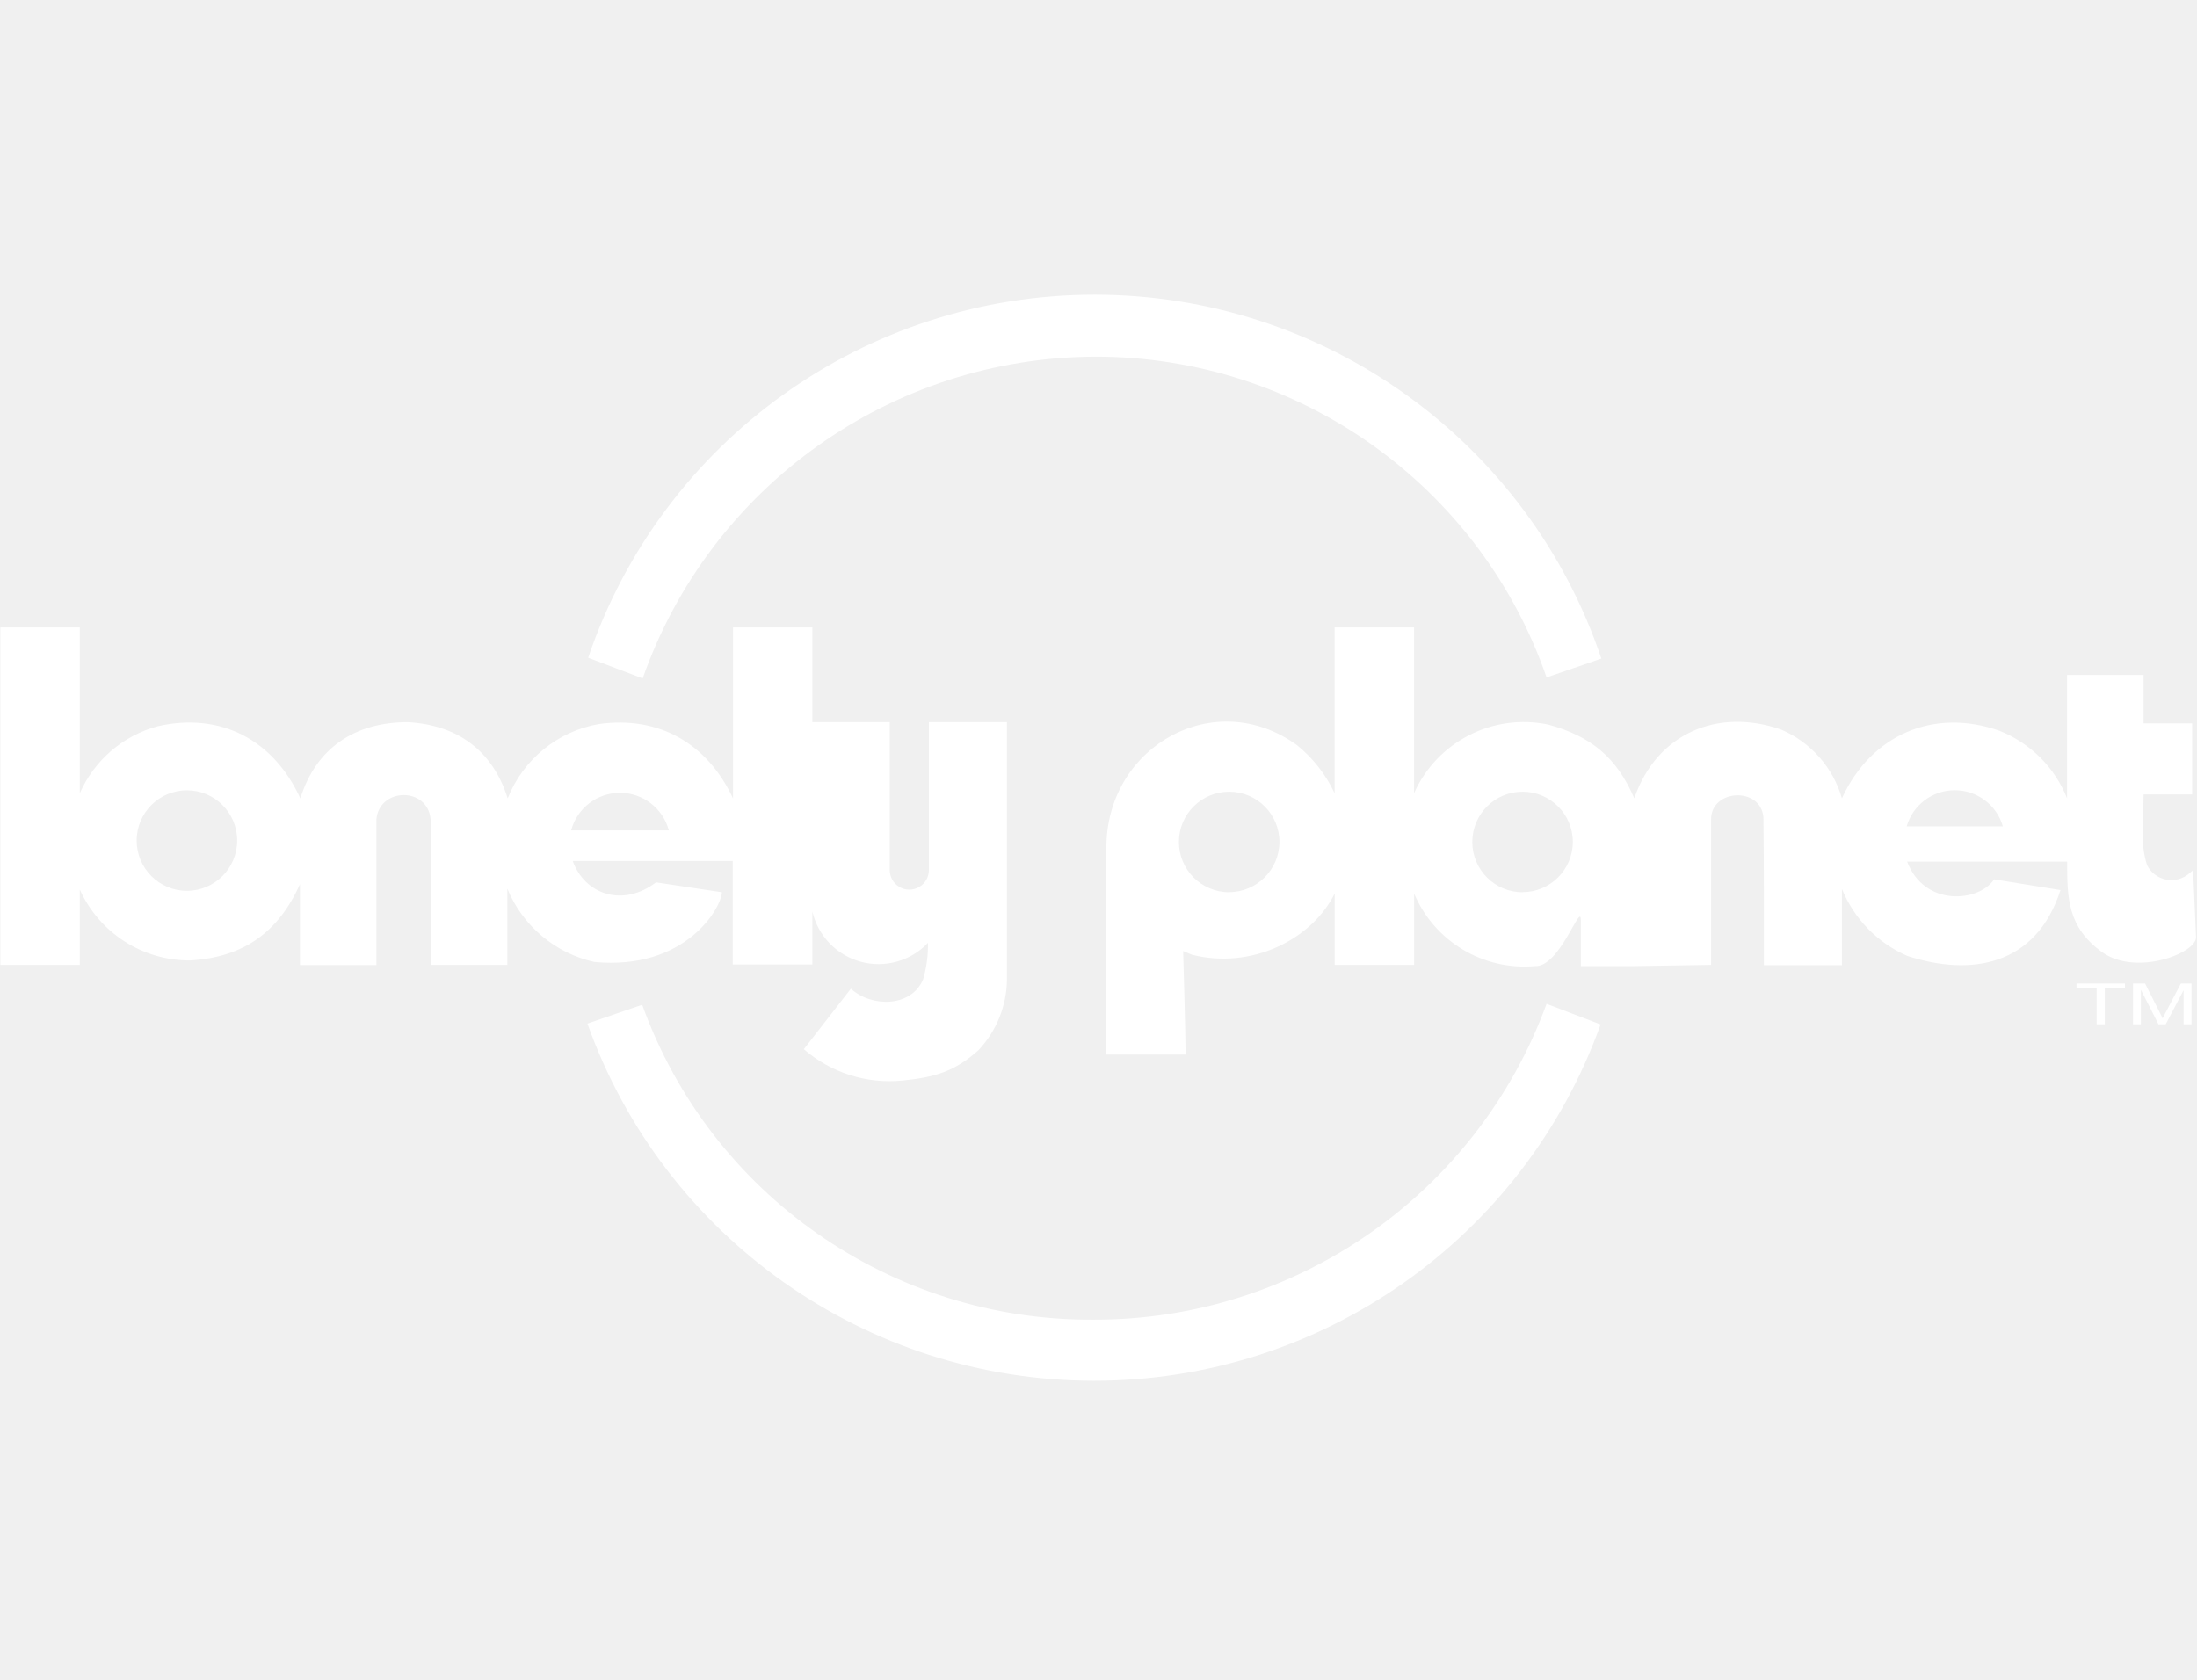
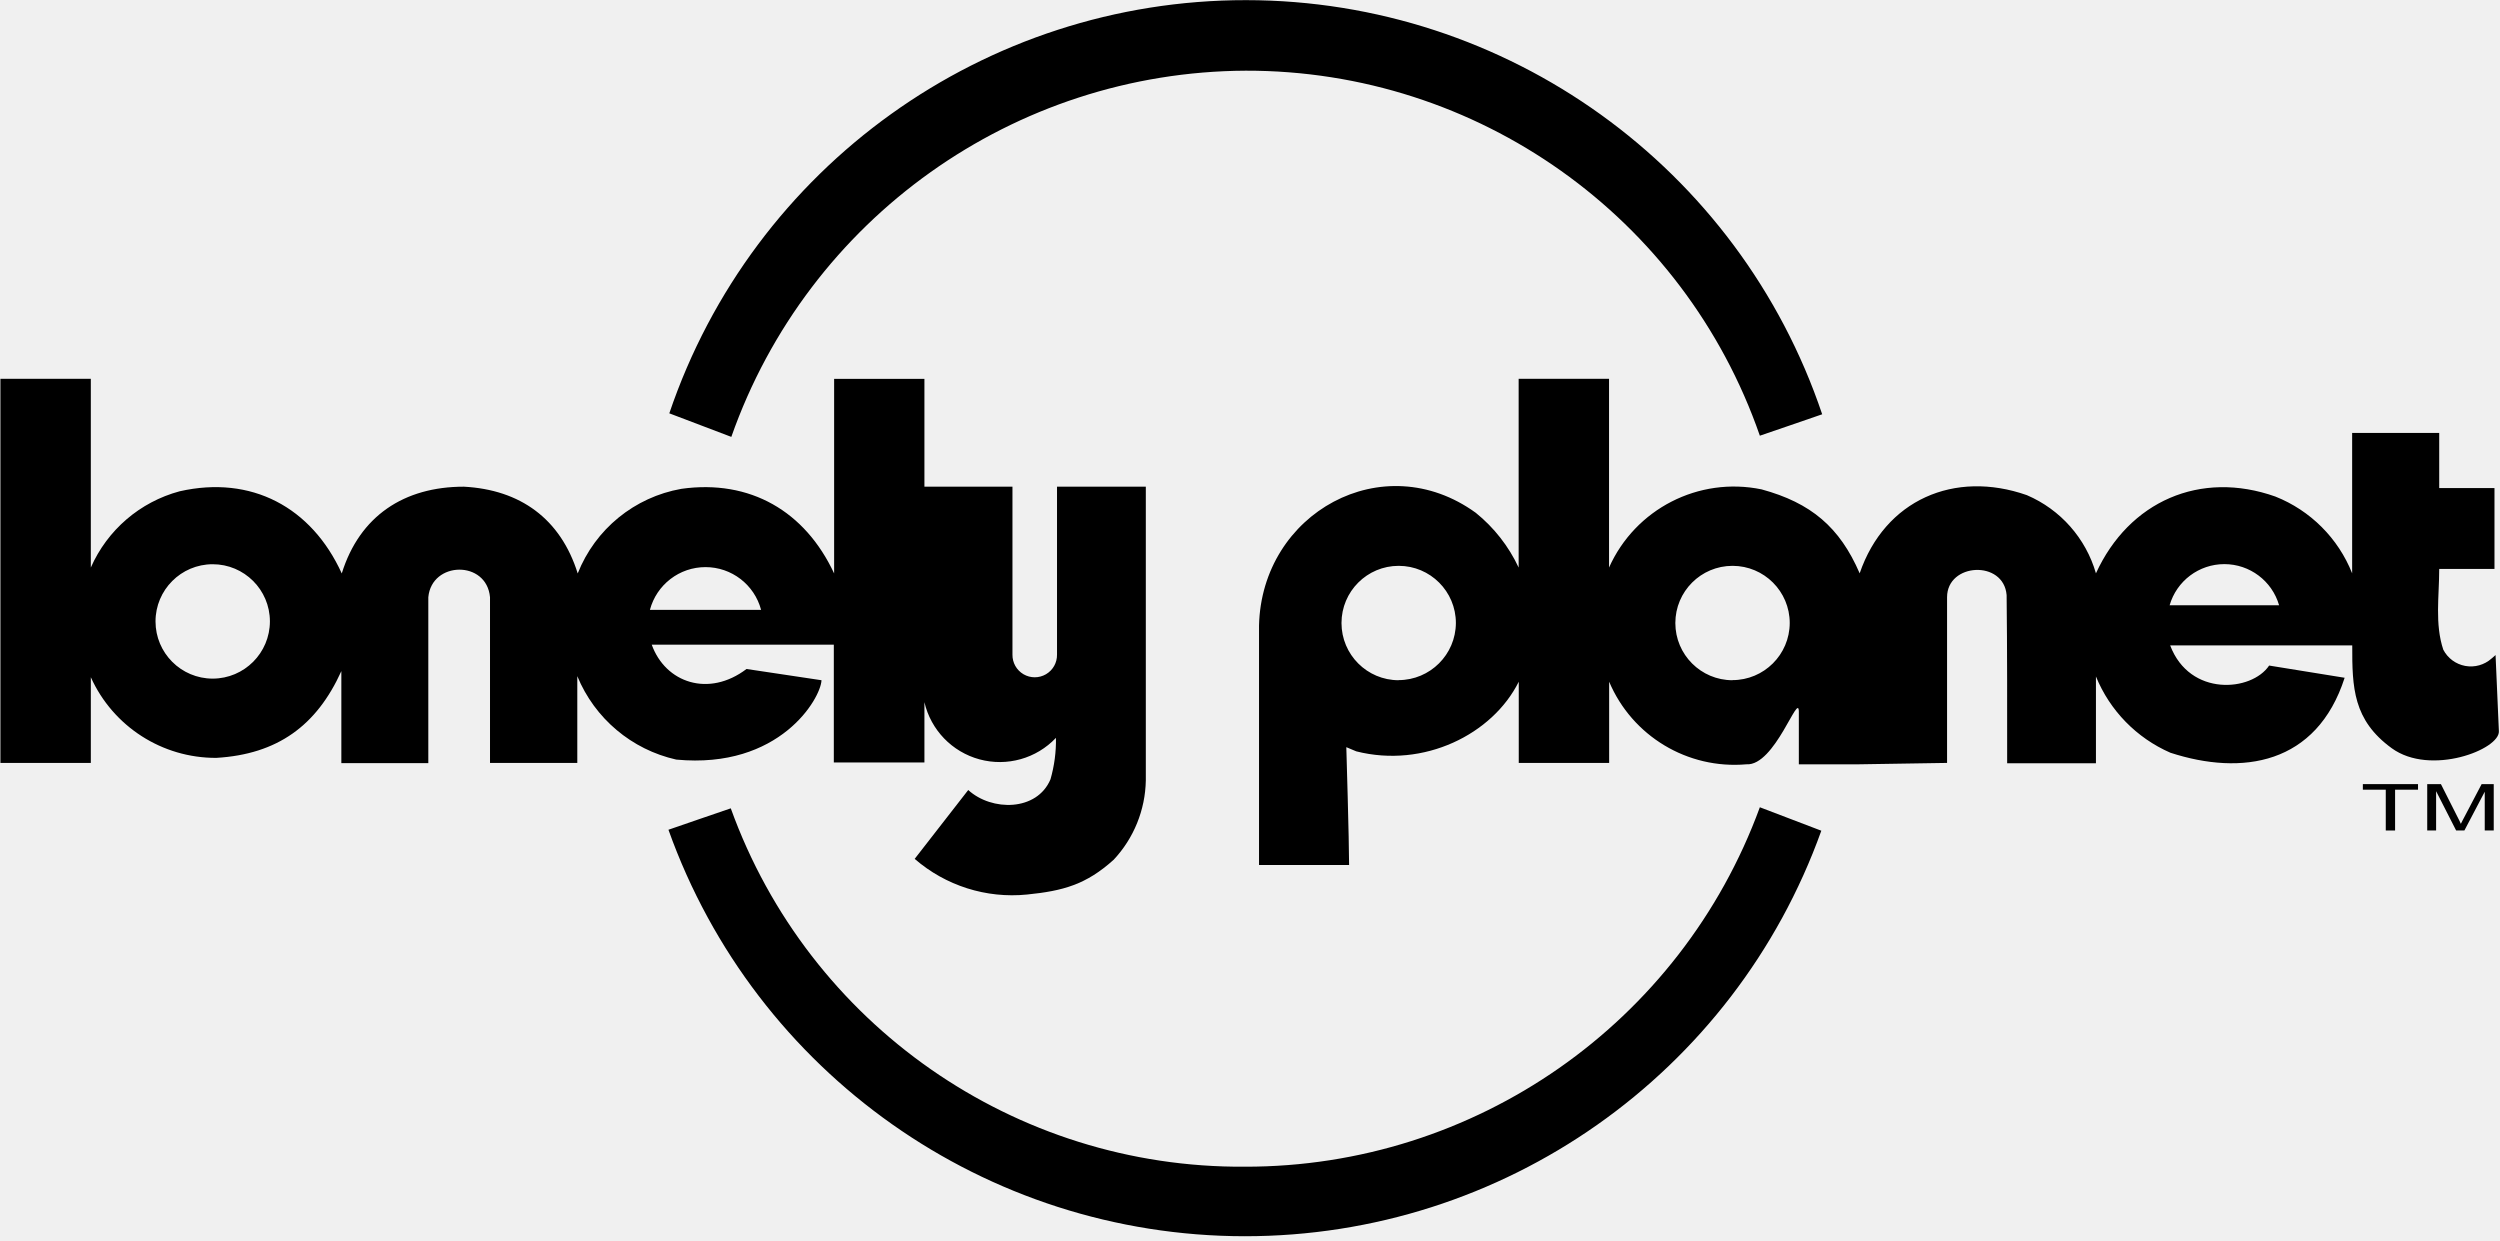
- <svg xmlns="http://www.w3.org/2000/svg" fill="white" width="399" height="305" viewBox="0 0 399 198">
+ <svg xmlns="http://www.w3.org/2000/svg" width="399" height="198" viewBox="0 0 399 198">
  <g>
    <path d="M198.82 11.282c36.978-.074 69.93 23.322 82.052 58.256l4.991-1.709 4.958-1.71C277.519 26.65 240.528.057 198.876.022c-41.652-.035-78.688 26.496-92.055 65.945l9.897 3.76C128.98 34.85 161.85 11.451 198.82 11.282z" />
    <path d="M131.111 108.564l-11.966-1.795c-6.034 4.581-12.94 2.205-15.128-3.88h29.06v18.803h14.461v-9.624a12.342 12.342 0 0 0 20.992 5.693 22.53 22.53 0 0 1-.872 6.615c-2.154 5.128-9.384 5.128-13.128 1.71l-8.547 10.99a23.726 23.726 0 0 0 17.914 5.693c5.778-.581 9.453-1.59 13.847-5.555a19.026 19.026 0 0 0 5.128-12.65V77.675H168.7v26.804a3.556 3.556 0 1 1-7.111 0V77.675h-14.052V60.462h-14.41v31.06c-4.632-9.932-13.402-15.043-24.376-13.505a21.88 21.88 0 0 0-16.547 13.504c-2.735-8.735-9.18-13.367-18.17-13.846-9.54 0-16.633 4.667-19.488 13.846-4.82-10.58-14.427-15.709-25.88-13.11a21.607 21.607 0 0 0-14.171 12.17v-30.12H.068v61.3h14.428v-13.676a21.863 21.863 0 0 0 20.034 12.872c9.744-.58 16-5.128 19.949-13.846v14.684h13.88V95.316c.53-5.778 9.316-5.948 9.846 0v26.445h13.932v-13.846a22.376 22.376 0 0 0 15.795 13.316c16.53 1.572 23.077-9.795 23.18-12.667zm-97.162-.256a9.128 9.128 0 1 1 9.128-9.146 9.145 9.145 0 0 1-9.128 9.146zm87.521-10.975h-17.744a9.18 9.18 0 0 1 17.744 0zm271.898 32.958c-.291.53-.48.923-.616 1.196a14 14 0 0 0-.53-1.094l-2.65-5.248h-2.187v7.402h1.418v-6.273l3.197 6.273h1.316l3.248-6.188v6.188H398v-7.402h-1.932l-2.7 5.146z" />
    <path d="M198.684 186.205c-36.712.263-69.597-22.66-82.052-57.196l-4.991 1.709-4.957 1.71c13.87 38.874 50.67 64.84 91.946 64.875 41.274.034 78.119-25.87 92.054-64.722l-9.812-3.743c-12.617 34.495-45.458 57.418-82.188 57.367z" />
    <path d="M377.111 126.034L380.769 126.034 380.769 132.547 382.256 132.547 382.256 126.034 385.915 126.034 385.915 125.145 377.111 125.145z" />
    <path d="M381.726 119.419c6.189 4.496 17.283.188 17.095-2.735l-.53-12.137-.65.564a4.957 4.957 0 0 1-7.692-1.419c-1.368-4.102-.65-8.547-.65-12.889h8.82V77.897h-8.82v-8.803h-13.897v22.41a21.88 21.88 0 0 0-12.257-12.256c-11.966-4.24-23.367.752-28.632 12.256a19.436 19.436 0 0 0-11.026-12.478c-11.555-4.052-22.666.752-26.684 12.478-3.18-7.367-7.76-11.248-15.658-13.401a21.83 21.83 0 0 0-24.342 12.478v-30.12h-14.427v30.12a24.65 24.65 0 0 0-6.838-8.735c-14.786-10.718-34.188 0-34.598 18v38.205h14.376c0-3.846-.444-18.803-.444-18.803l1.59.667c10.769 2.735 21.743-2.701 25.931-11.112v12.958h14.428v-12.958a21.726 21.726 0 0 0 21.914 13.18c4.547.29 8.342-11.727 8.359-8.393v8.393h9.641l14.017-.222V95.316c0-5.504 9.043-5.983 9.504-.342.103 8.667.086 18.342.086 26.838h14.17v-13.846a22.598 22.598 0 0 0 11.881 12.17c11.436 3.727 23.35 1.898 27.812-11.965l-12.051-1.949c-2.77 4.154-12.667 5.043-15.795-3.213h29.06c-.017 6.717.12 11.914 6.307 16.41zm-158.495-10.855a9.128 9.128 0 1 1 9.128-9.128 9.162 9.162 0 0 1-9.145 9.111l.017.017zm53.282 0a9.128 9.128 0 1 1 9.128-9.128 9.145 9.145 0 0 1-9.162 9.111l.034.017zm69.76-11.966a9.094 9.094 0 0 1 17.47 0H346.24h.035z" />
  </g>
</svg>
